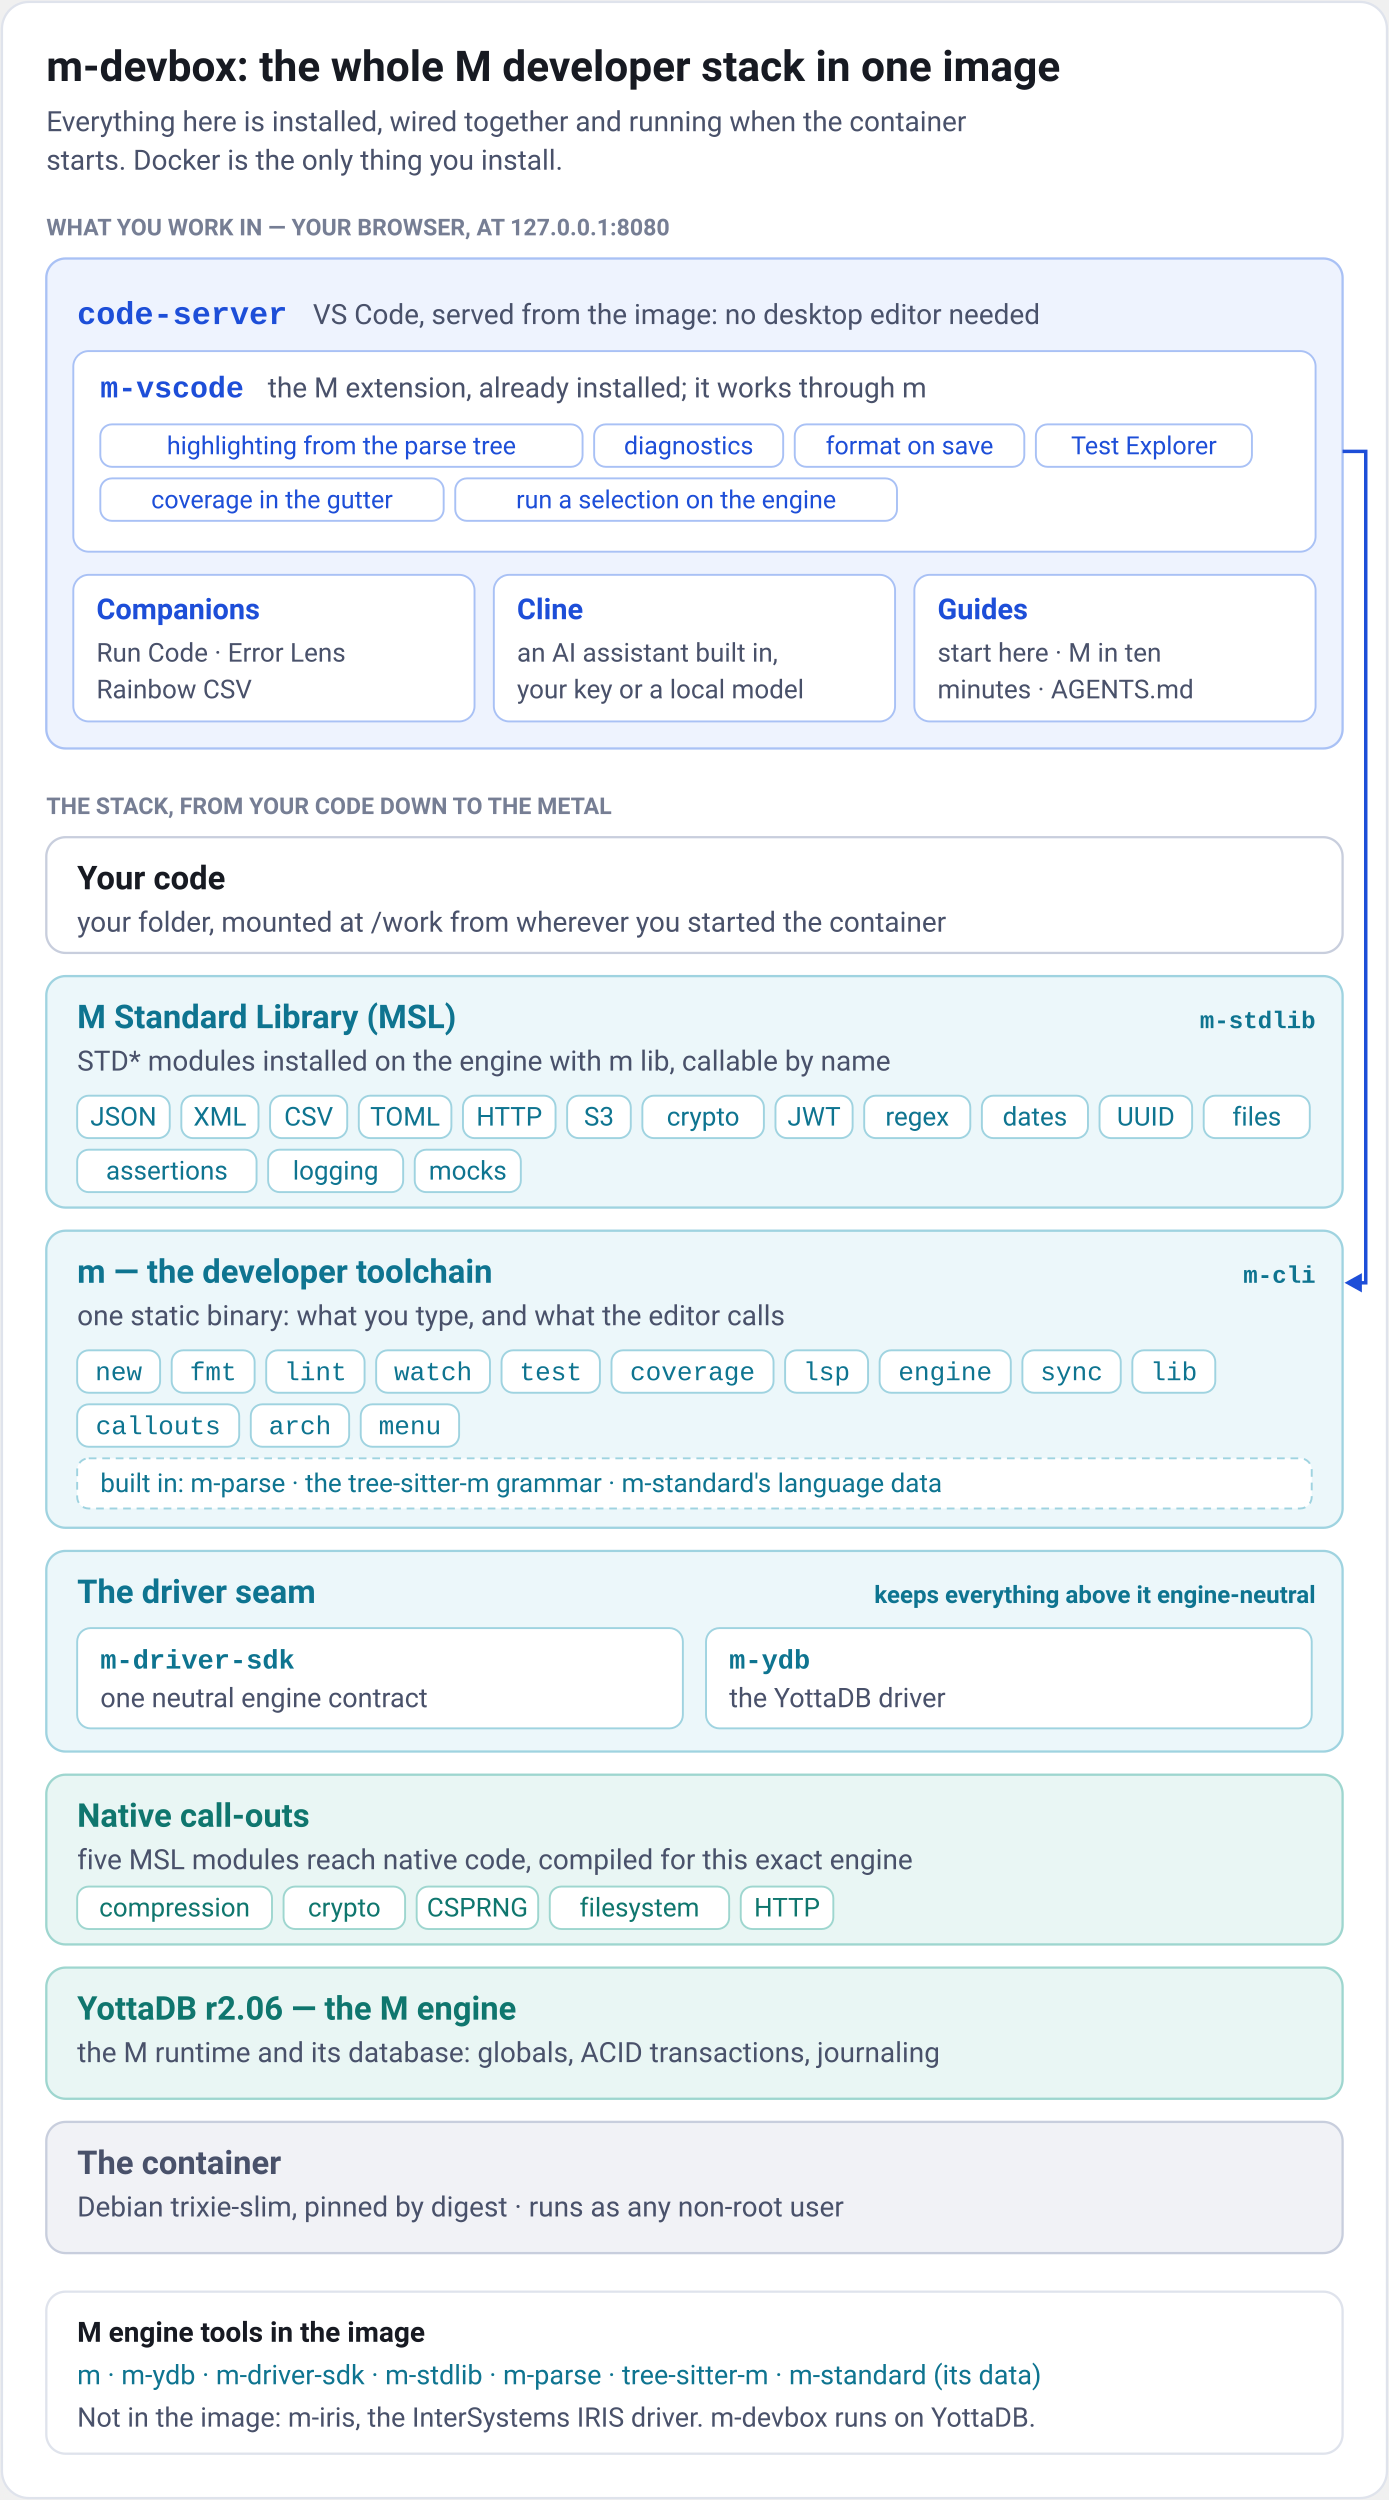
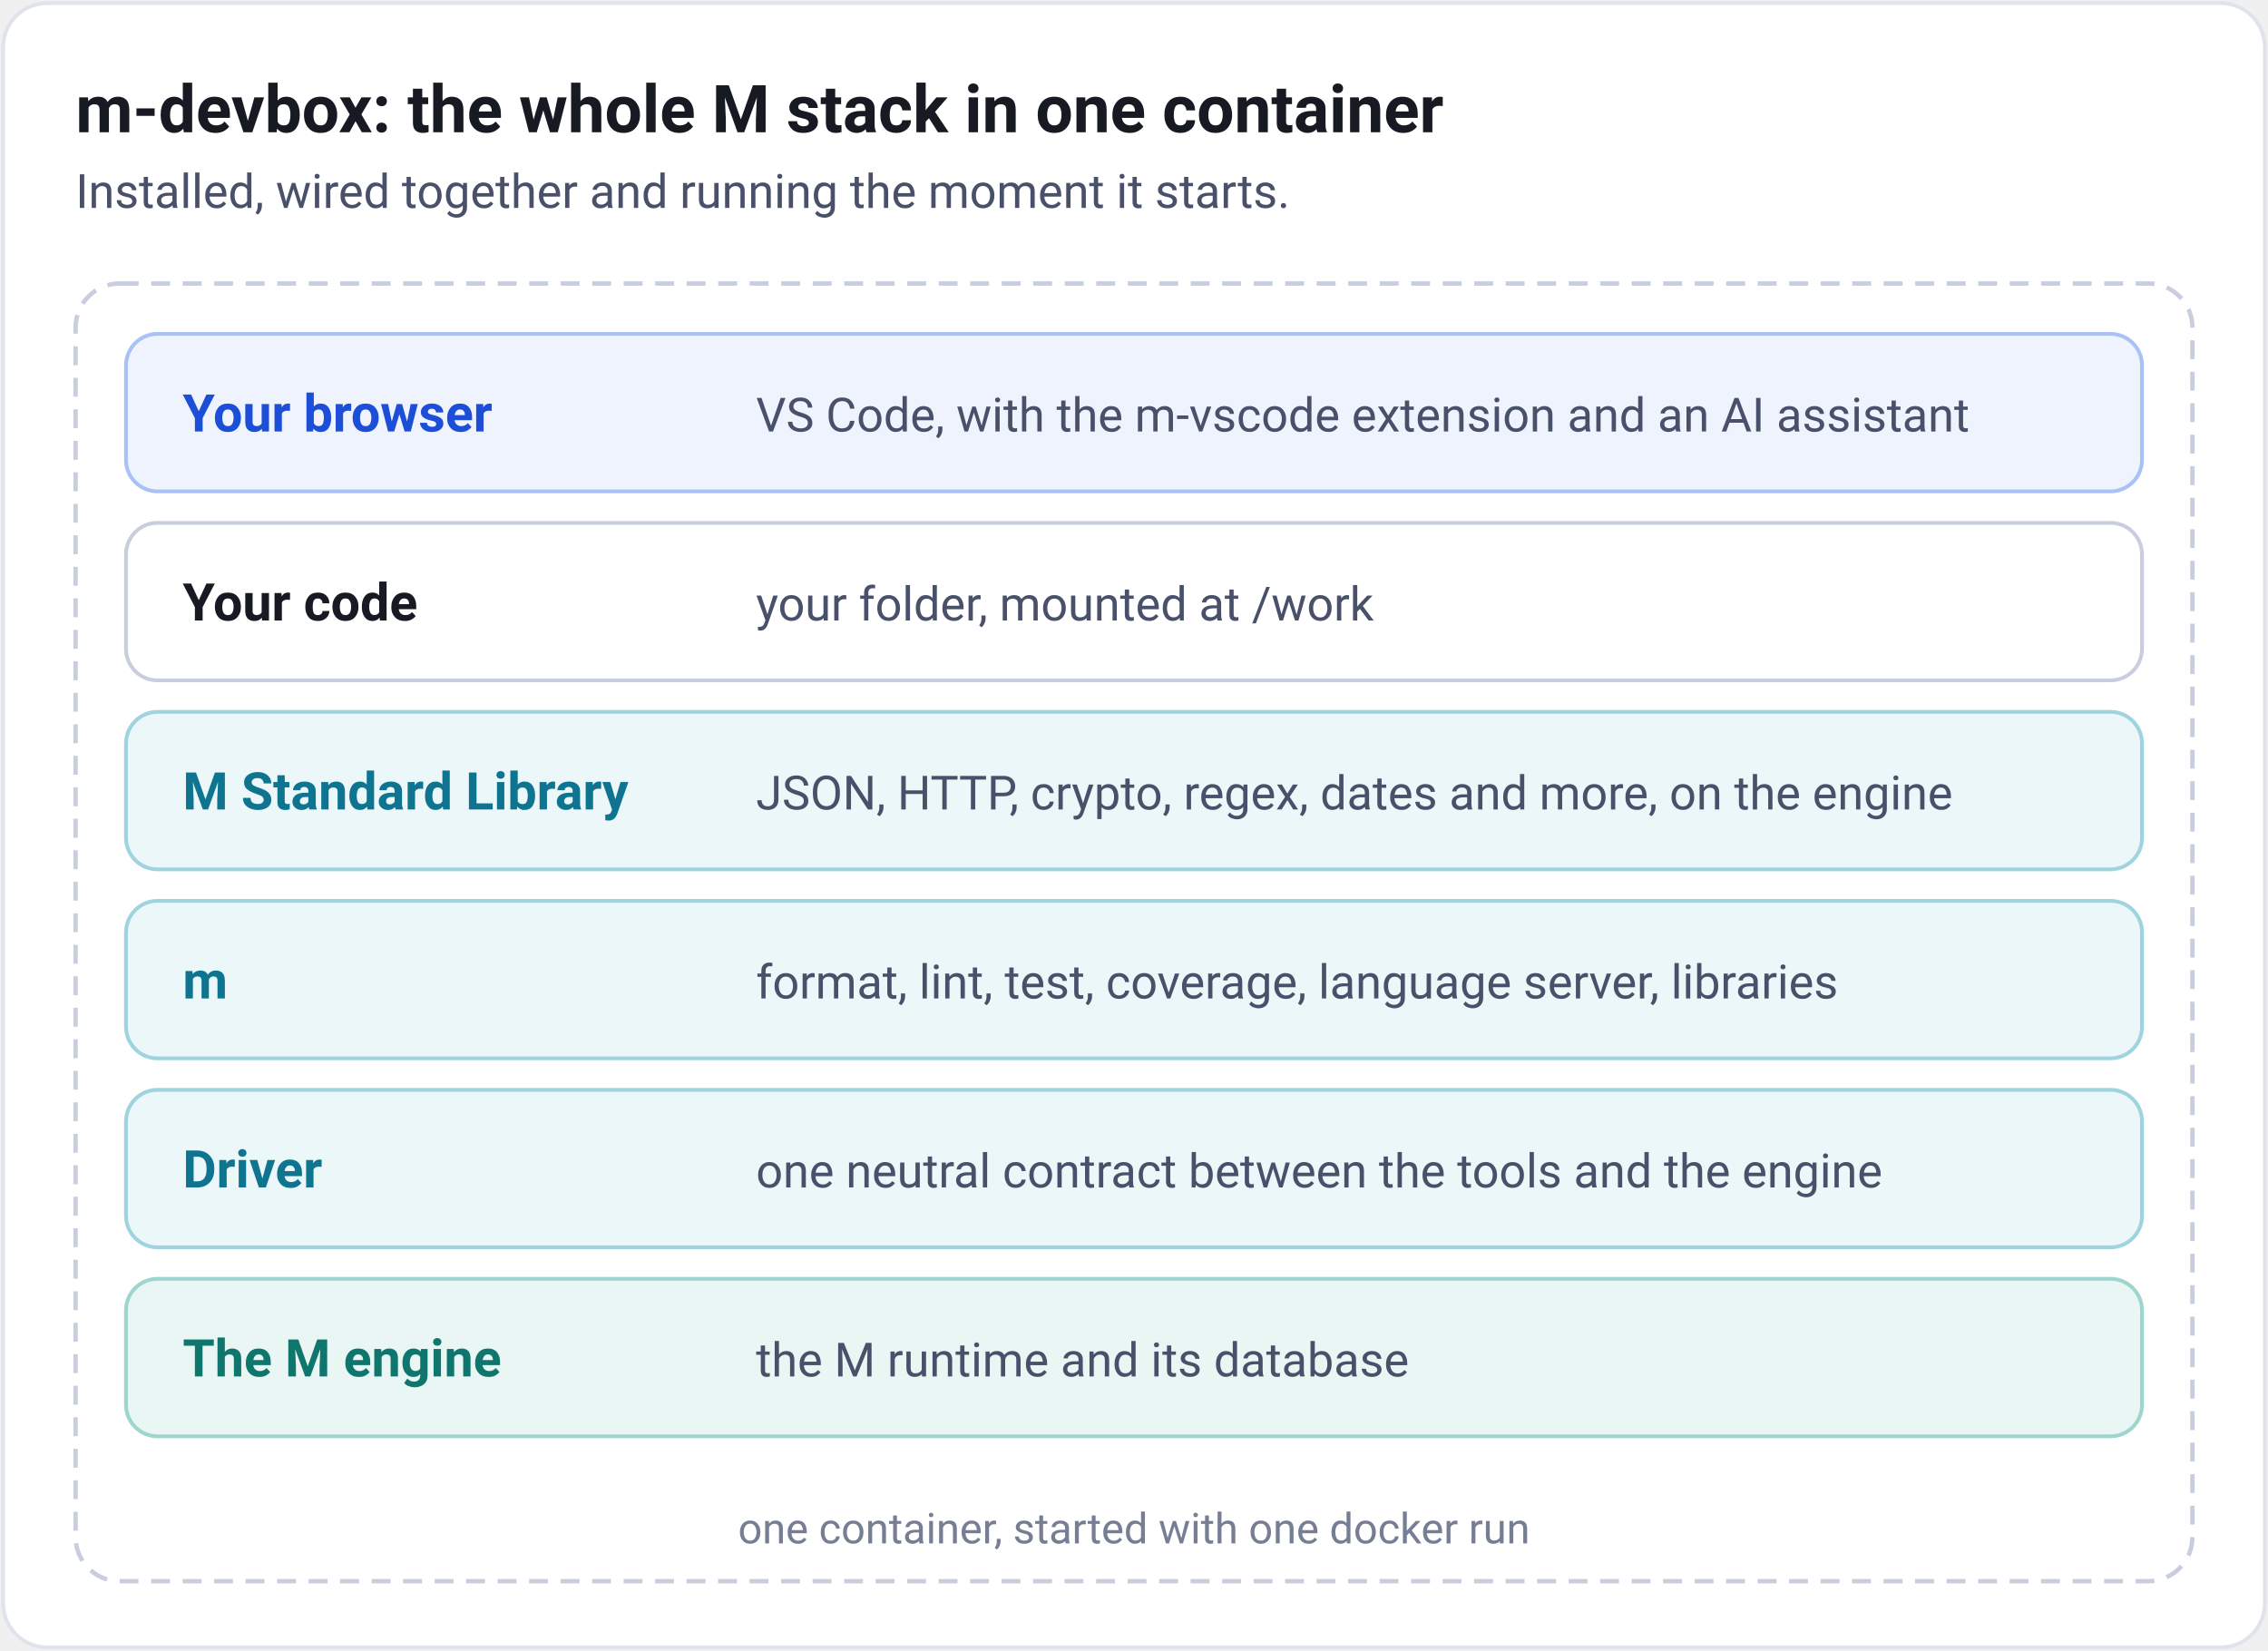
- <svg xmlns="http://www.w3.org/2000/svg" viewBox="0 0 720 1296" width="720" height="1296" role="img" aria-labelledby="ttl dsc">
-   <rect x="1" y="1" width="718" height="1294" rx="14" fill="#ffffff" stroke="#dfe3ec" stroke-width="1.2" />
-   <text x="24.0" y="42.0" font-family="system-ui, -apple-system, 'Segoe UI', Roboto, 'Helvetica Neue', Arial, sans-serif" font-size="22" font-weight="700" fill="#171a22" text-anchor="start">m-devbox: the whole M developer stack in one image</text>
-   <text x="24.0" y="68.0" font-family="system-ui, -apple-system, 'Segoe UI', Roboto, 'Helvetica Neue', Arial, sans-serif" font-size="14.5" font-weight="400" fill="#49516a" text-anchor="start">Everything here is installed, wired together and running when the container</text>
-   <text x="24.0" y="88.0" font-family="system-ui, -apple-system, 'Segoe UI', Roboto, 'Helvetica Neue', Arial, sans-serif" font-size="14.5" font-weight="400" fill="#49516a" text-anchor="start">starts. Docker is the only thing you install.</text>
-   <text x="24.0" y="122.0" font-family="system-ui, -apple-system, 'Segoe UI', Roboto, 'Helvetica Neue', Arial, sans-serif" font-size="12" font-weight="700" fill="#767e94" text-anchor="start">WHAT YOU WORK IN — YOUR BROWSER, AT 127.0.0.1:8080</text>
-   <rect x="24" y="134" width="672" height="254.0" rx="10" fill="#eef3fe" stroke="#a9c1f5" stroke-width="1.2" />
-   <text x="40.0" y="168.0" font-family="ui-monospace, SFMono-Regular, Menlo, Consolas, 'Liberation Mono', monospace" font-size="16.5" font-weight="700" fill="#1d4ed8" text-anchor="start">code-server</text>
-   <text x="162.2" y="168.0" font-family="system-ui, -apple-system, 'Segoe UI', Roboto, 'Helvetica Neue', Arial, sans-serif" font-size="14.5" font-weight="400" fill="#49516a" text-anchor="start">VS Code, served from the image: no desktop editor needed</text>
-   <rect x="38.0" y="182.0" width="644.0" height="104.0" rx="8" fill="#ffffff" stroke="#a9c1f5" stroke-width="1" />
-   <text x="52.0" y="206.0" font-family="ui-monospace, SFMono-Regular, Menlo, Consolas, 'Liberation Mono', monospace" font-size="15.5" font-weight="700" fill="#1d4ed8" text-anchor="start">m-vscode</text>
-   <text x="138.8" y="206.0" font-family="system-ui, -apple-system, 'Segoe UI', Roboto, 'Helvetica Neue', Arial, sans-serif" font-size="14.5" font-weight="400" fill="#49516a" text-anchor="start">the M extension, already installed; it works through m</text>
-   <rect x="52.0" y="220.0" width="250.0" height="22.0" rx="6" fill="#ffffff" stroke="#a9c1f5" stroke-width="1" />
-   <text x="177.0" y="235.5" font-family="system-ui, -apple-system, 'Segoe UI', Roboto, 'Helvetica Neue', Arial, sans-serif" font-size="13" font-weight="400" fill="#1d4ed8" text-anchor="middle">highlighting from the parse tree</text>
-   <rect x="308.0" y="220.0" width="98.0" height="22.0" rx="6" fill="#ffffff" stroke="#a9c1f5" stroke-width="1" />
-   <text x="357.0" y="235.5" font-family="system-ui, -apple-system, 'Segoe UI', Roboto, 'Helvetica Neue', Arial, sans-serif" font-size="13" font-weight="400" fill="#1d4ed8" text-anchor="middle">diagnostics</text>
-   <rect x="412.0" y="220.0" width="119.0" height="22.0" rx="6" fill="#ffffff" stroke="#a9c1f5" stroke-width="1" />
-   <text x="471.5" y="235.5" font-family="system-ui, -apple-system, 'Segoe UI', Roboto, 'Helvetica Neue', Arial, sans-serif" font-size="13" font-weight="400" fill="#1d4ed8" text-anchor="middle">format on save</text>
-   <rect x="537.0" y="220.0" width="112.0" height="22.0" rx="6" fill="#ffffff" stroke="#a9c1f5" stroke-width="1" />
-   <text x="593.0" y="235.5" font-family="system-ui, -apple-system, 'Segoe UI', Roboto, 'Helvetica Neue', Arial, sans-serif" font-size="13" font-weight="400" fill="#1d4ed8" text-anchor="middle">Test Explorer</text>
-   <rect x="52.0" y="248.0" width="178.0" height="22.0" rx="6" fill="#ffffff" stroke="#a9c1f5" stroke-width="1" />
-   <text x="141.0" y="263.5" font-family="system-ui, -apple-system, 'Segoe UI', Roboto, 'Helvetica Neue', Arial, sans-serif" font-size="13" font-weight="400" fill="#1d4ed8" text-anchor="middle">coverage in the gutter</text>
-   <rect x="236.0" y="248.0" width="229.0" height="22.0" rx="6" fill="#ffffff" stroke="#a9c1f5" stroke-width="1" />
-   <text x="350.5" y="263.5" font-family="system-ui, -apple-system, 'Segoe UI', Roboto, 'Helvetica Neue', Arial, sans-serif" font-size="13" font-weight="400" fill="#1d4ed8" text-anchor="middle">run a selection on the engine</text>
-   <rect x="38.0" y="298.0" width="208.0" height="76.0" rx="8" fill="#ffffff" stroke="#a9c1f5" stroke-width="1" />
-   <text x="50.0" y="321.0" font-family="system-ui, -apple-system, 'Segoe UI', Roboto, 'Helvetica Neue', Arial, sans-serif" font-size="15" font-weight="700" fill="#1d4ed8" text-anchor="start">Companions</text>
-   <text x="50.0" y="343.0" font-family="system-ui, -apple-system, 'Segoe UI', Roboto, 'Helvetica Neue', Arial, sans-serif" font-size="13.5" font-weight="400" fill="#49516a" text-anchor="start">Run Code · Error Lens</text>
-   <text x="50.0" y="362.0" font-family="system-ui, -apple-system, 'Segoe UI', Roboto, 'Helvetica Neue', Arial, sans-serif" font-size="13.5" font-weight="400" fill="#49516a" text-anchor="start">Rainbow CSV</text>
-   <rect x="256.0" y="298.0" width="208.0" height="76.0" rx="8" fill="#ffffff" stroke="#a9c1f5" stroke-width="1" />
-   <text x="268.0" y="321.0" font-family="system-ui, -apple-system, 'Segoe UI', Roboto, 'Helvetica Neue', Arial, sans-serif" font-size="15" font-weight="700" fill="#1d4ed8" text-anchor="start">Cline</text>
-   <text x="268.0" y="343.0" font-family="system-ui, -apple-system, 'Segoe UI', Roboto, 'Helvetica Neue', Arial, sans-serif" font-size="13.5" font-weight="400" fill="#49516a" text-anchor="start">an AI assistant built in,</text>
-   <text x="268.0" y="362.0" font-family="system-ui, -apple-system, 'Segoe UI', Roboto, 'Helvetica Neue', Arial, sans-serif" font-size="13.5" font-weight="400" fill="#49516a" text-anchor="start">your key or a local model</text>
-   <rect x="474.0" y="298.0" width="208.0" height="76.0" rx="8" fill="#ffffff" stroke="#a9c1f5" stroke-width="1" />
-   <text x="486.0" y="321.0" font-family="system-ui, -apple-system, 'Segoe UI', Roboto, 'Helvetica Neue', Arial, sans-serif" font-size="15" font-weight="700" fill="#1d4ed8" text-anchor="start">Guides</text>
-   <text x="486.0" y="343.0" font-family="system-ui, -apple-system, 'Segoe UI', Roboto, 'Helvetica Neue', Arial, sans-serif" font-size="13.5" font-weight="400" fill="#49516a" text-anchor="start">start here · M in ten</text>
-   <text x="486.0" y="362.0" font-family="system-ui, -apple-system, 'Segoe UI', Roboto, 'Helvetica Neue', Arial, sans-serif" font-size="13.5" font-weight="400" fill="#49516a" text-anchor="start">minutes · AGENTS.md</text>
-   <text x="24.0" y="422.0" font-family="system-ui, -apple-system, 'Segoe UI', Roboto, 'Helvetica Neue', Arial, sans-serif" font-size="12" font-weight="700" fill="#767e94" text-anchor="start">THE STACK, FROM YOUR CODE DOWN TO THE METAL</text>
-   <rect x="24.0" y="434.0" width="672.0" height="60.0" rx="10" fill="#ffffff" stroke="#c8cedd" stroke-width="1.2" />
-   <text x="40.0" y="461.0" font-family="system-ui, -apple-system, 'Segoe UI', Roboto, 'Helvetica Neue', Arial, sans-serif" font-size="17" font-weight="700" fill="#171a22" text-anchor="start">Your code</text>
-   <text x="40.0" y="483.0" font-family="system-ui, -apple-system, 'Segoe UI', Roboto, 'Helvetica Neue', Arial, sans-serif" font-size="14.5" font-weight="400" fill="#49516a" text-anchor="start">your folder, mounted at /work from wherever you started the container</text>
-   <rect x="24.0" y="506.0" width="672.0" height="120.0" rx="10" fill="#ecf7fa" stroke="#9fd3e0" stroke-width="1.2" />
-   <text x="40.0" y="533.0" font-family="system-ui, -apple-system, 'Segoe UI', Roboto, 'Helvetica Neue', Arial, sans-serif" font-size="17" font-weight="700" fill="#0e7490" text-anchor="start">M Standard Library (MSL)</text>
-   <text x="682.0" y="533.0" font-family="ui-monospace, SFMono-Regular, Menlo, Consolas, 'Liberation Mono', monospace" font-size="12.5" font-weight="600" fill="#0e7490" text-anchor="end">m-stdlib</text>
-   <text x="40.0" y="555.0" font-family="system-ui, -apple-system, 'Segoe UI', Roboto, 'Helvetica Neue', Arial, sans-serif" font-size="14.5" font-weight="400" fill="#49516a" text-anchor="start">STD* modules installed on the engine with m lib, callable by name</text>
-   <rect x="40.0" y="568.0" width="48.0" height="22.0" rx="6" fill="#ffffff" stroke="#9fd3e0" stroke-width="1" />
-   <text x="64.0" y="583.5" font-family="system-ui, -apple-system, 'Segoe UI', Roboto, 'Helvetica Neue', Arial, sans-serif" font-size="13.5" font-weight="400" fill="#0e7490" text-anchor="middle">JSON</text>
-   <rect x="94.0" y="568.0" width="40.0" height="22.0" rx="6" fill="#ffffff" stroke="#9fd3e0" stroke-width="1" />
-   <text x="114.0" y="583.5" font-family="system-ui, -apple-system, 'Segoe UI', Roboto, 'Helvetica Neue', Arial, sans-serif" font-size="13.5" font-weight="400" fill="#0e7490" text-anchor="middle">XML</text>
-   <rect x="140.0" y="568.0" width="40.0" height="22.0" rx="6" fill="#ffffff" stroke="#9fd3e0" stroke-width="1" />
-   <text x="160.0" y="583.5" font-family="system-ui, -apple-system, 'Segoe UI', Roboto, 'Helvetica Neue', Arial, sans-serif" font-size="13.5" font-weight="400" fill="#0e7490" text-anchor="middle">CSV</text>
-   <rect x="186.0" y="568.0" width="48.0" height="22.0" rx="6" fill="#ffffff" stroke="#9fd3e0" stroke-width="1" />
-   <text x="210.0" y="583.5" font-family="system-ui, -apple-system, 'Segoe UI', Roboto, 'Helvetica Neue', Arial, sans-serif" font-size="13.5" font-weight="400" fill="#0e7490" text-anchor="middle">TOML</text>
-   <rect x="240.0" y="568.0" width="48.0" height="22.0" rx="6" fill="#ffffff" stroke="#9fd3e0" stroke-width="1" />
-   <text x="264.0" y="583.5" font-family="system-ui, -apple-system, 'Segoe UI', Roboto, 'Helvetica Neue', Arial, sans-serif" font-size="13.5" font-weight="400" fill="#0e7490" text-anchor="middle">HTTP</text>
-   <rect x="294.0" y="568.0" width="33.0" height="22.0" rx="6" fill="#ffffff" stroke="#9fd3e0" stroke-width="1" />
-   <text x="310.5" y="583.5" font-family="system-ui, -apple-system, 'Segoe UI', Roboto, 'Helvetica Neue', Arial, sans-serif" font-size="13.5" font-weight="400" fill="#0e7490" text-anchor="middle">S3</text>
-   <rect x="333.0" y="568.0" width="63.0" height="22.0" rx="6" fill="#ffffff" stroke="#9fd3e0" stroke-width="1" />
-   <text x="364.5" y="583.5" font-family="system-ui, -apple-system, 'Segoe UI', Roboto, 'Helvetica Neue', Arial, sans-serif" font-size="13.5" font-weight="400" fill="#0e7490" text-anchor="middle">crypto</text>
-   <rect x="402.0" y="568.0" width="40.0" height="22.0" rx="6" fill="#ffffff" stroke="#9fd3e0" stroke-width="1" />
-   <text x="422.0" y="583.5" font-family="system-ui, -apple-system, 'Segoe UI', Roboto, 'Helvetica Neue', Arial, sans-serif" font-size="13.5" font-weight="400" fill="#0e7490" text-anchor="middle">JWT</text>
-   <rect x="448.0" y="568.0" width="55.0" height="22.0" rx="6" fill="#ffffff" stroke="#9fd3e0" stroke-width="1" />
-   <text x="475.5" y="583.5" font-family="system-ui, -apple-system, 'Segoe UI', Roboto, 'Helvetica Neue', Arial, sans-serif" font-size="13.5" font-weight="400" fill="#0e7490" text-anchor="middle">regex</text>
-   <rect x="509.0" y="568.0" width="55.0" height="22.0" rx="6" fill="#ffffff" stroke="#9fd3e0" stroke-width="1" />
-   <text x="536.5" y="583.5" font-family="system-ui, -apple-system, 'Segoe UI', Roboto, 'Helvetica Neue', Arial, sans-serif" font-size="13.5" font-weight="400" fill="#0e7490" text-anchor="middle">dates</text>
-   <rect x="570.0" y="568.0" width="48.0" height="22.0" rx="6" fill="#ffffff" stroke="#9fd3e0" stroke-width="1" />
-   <text x="594.0" y="583.5" font-family="system-ui, -apple-system, 'Segoe UI', Roboto, 'Helvetica Neue', Arial, sans-serif" font-size="13.5" font-weight="400" fill="#0e7490" text-anchor="middle">UUID</text>
-   <rect x="624.0" y="568.0" width="55.0" height="22.0" rx="6" fill="#ffffff" stroke="#9fd3e0" stroke-width="1" />
-   <text x="651.5" y="583.5" font-family="system-ui, -apple-system, 'Segoe UI', Roboto, 'Helvetica Neue', Arial, sans-serif" font-size="13.5" font-weight="400" fill="#0e7490" text-anchor="middle">files</text>
-   <rect x="40.0" y="596.0" width="93.0" height="22.0" rx="6" fill="#ffffff" stroke="#9fd3e0" stroke-width="1" />
-   <text x="86.5" y="611.5" font-family="system-ui, -apple-system, 'Segoe UI', Roboto, 'Helvetica Neue', Arial, sans-serif" font-size="13.5" font-weight="400" fill="#0e7490" text-anchor="middle">assertions</text>
-   <rect x="139.0" y="596.0" width="70.0" height="22.0" rx="6" fill="#ffffff" stroke="#9fd3e0" stroke-width="1" />
-   <text x="174.0" y="611.5" font-family="system-ui, -apple-system, 'Segoe UI', Roboto, 'Helvetica Neue', Arial, sans-serif" font-size="13.5" font-weight="400" fill="#0e7490" text-anchor="middle">logging</text>
-   <rect x="215.0" y="596.0" width="55.0" height="22.0" rx="6" fill="#ffffff" stroke="#9fd3e0" stroke-width="1" />
-   <text x="242.5" y="611.5" font-family="system-ui, -apple-system, 'Segoe UI', Roboto, 'Helvetica Neue', Arial, sans-serif" font-size="13.5" font-weight="400" fill="#0e7490" text-anchor="middle">mocks</text>
-   <rect x="24.0" y="638.0" width="672.0" height="154.0" rx="10" fill="#ecf7fa" stroke="#9fd3e0" stroke-width="1.2" />
-   <text x="40.0" y="665.0" font-family="system-ui, -apple-system, 'Segoe UI', Roboto, 'Helvetica Neue', Arial, sans-serif" font-size="17" font-weight="700" fill="#0e7490" text-anchor="start">m — the developer toolchain</text>
-   <text x="682.0" y="665.0" font-family="ui-monospace, SFMono-Regular, Menlo, Consolas, 'Liberation Mono', monospace" font-size="12.5" font-weight="600" fill="#0e7490" text-anchor="end">m-cli</text>
-   <text x="40.0" y="687.0" font-family="system-ui, -apple-system, 'Segoe UI', Roboto, 'Helvetica Neue', Arial, sans-serif" font-size="14.5" font-weight="400" fill="#49516a" text-anchor="start">one static binary: what you type, and what the editor calls</text>
-   <rect x="40.0" y="700.0" width="43.0" height="22.0" rx="6" fill="#ffffff" stroke="#9fd3e0" stroke-width="1" />
-   <text x="61.5" y="715.5" font-family="ui-monospace, SFMono-Regular, Menlo, Consolas, 'Liberation Mono', monospace" font-size="13.5" font-weight="400" fill="#0e7490" text-anchor="middle">new</text>
-   <rect x="89.0" y="700.0" width="43.0" height="22.0" rx="6" fill="#ffffff" stroke="#9fd3e0" stroke-width="1" />
-   <text x="110.5" y="715.5" font-family="ui-monospace, SFMono-Regular, Menlo, Consolas, 'Liberation Mono', monospace" font-size="13.5" font-weight="400" fill="#0e7490" text-anchor="middle">fmt</text>
-   <rect x="138.0" y="700.0" width="51.0" height="22.0" rx="6" fill="#ffffff" stroke="#9fd3e0" stroke-width="1" />
-   <text x="163.5" y="715.5" font-family="ui-monospace, SFMono-Regular, Menlo, Consolas, 'Liberation Mono', monospace" font-size="13.5" font-weight="400" fill="#0e7490" text-anchor="middle">lint</text>
-   <rect x="195.0" y="700.0" width="59.0" height="22.0" rx="6" fill="#ffffff" stroke="#9fd3e0" stroke-width="1" />
-   <text x="224.5" y="715.5" font-family="ui-monospace, SFMono-Regular, Menlo, Consolas, 'Liberation Mono', monospace" font-size="13.5" font-weight="400" fill="#0e7490" text-anchor="middle">watch</text>
-   <rect x="260.0" y="700.0" width="51.0" height="22.0" rx="6" fill="#ffffff" stroke="#9fd3e0" stroke-width="1" />
-   <text x="285.5" y="715.5" font-family="ui-monospace, SFMono-Regular, Menlo, Consolas, 'Liberation Mono', monospace" font-size="13.5" font-weight="400" fill="#0e7490" text-anchor="middle">test</text>
-   <rect x="317.0" y="700.0" width="84.0" height="22.0" rx="6" fill="#ffffff" stroke="#9fd3e0" stroke-width="1" />
-   <text x="359.0" y="715.5" font-family="ui-monospace, SFMono-Regular, Menlo, Consolas, 'Liberation Mono', monospace" font-size="13.5" font-weight="400" fill="#0e7490" text-anchor="middle">coverage</text>
-   <rect x="407.0" y="700.0" width="43.0" height="22.0" rx="6" fill="#ffffff" stroke="#9fd3e0" stroke-width="1" />
-   <text x="428.5" y="715.5" font-family="ui-monospace, SFMono-Regular, Menlo, Consolas, 'Liberation Mono', monospace" font-size="13.5" font-weight="400" fill="#0e7490" text-anchor="middle">lsp</text>
-   <rect x="456.0" y="700.0" width="68.0" height="22.0" rx="6" fill="#ffffff" stroke="#9fd3e0" stroke-width="1" />
-   <text x="490.0" y="715.5" font-family="ui-monospace, SFMono-Regular, Menlo, Consolas, 'Liberation Mono', monospace" font-size="13.5" font-weight="400" fill="#0e7490" text-anchor="middle">engine</text>
-   <rect x="530.0" y="700.0" width="51.0" height="22.0" rx="6" fill="#ffffff" stroke="#9fd3e0" stroke-width="1" />
-   <text x="555.5" y="715.5" font-family="ui-monospace, SFMono-Regular, Menlo, Consolas, 'Liberation Mono', monospace" font-size="13.5" font-weight="400" fill="#0e7490" text-anchor="middle">sync</text>
-   <rect x="587.0" y="700.0" width="43.0" height="22.0" rx="6" fill="#ffffff" stroke="#9fd3e0" stroke-width="1" />
-   <text x="608.5" y="715.5" font-family="ui-monospace, SFMono-Regular, Menlo, Consolas, 'Liberation Mono', monospace" font-size="13.5" font-weight="400" fill="#0e7490" text-anchor="middle">lib</text>
-   <rect x="40.0" y="728.0" width="84.0" height="22.0" rx="6" fill="#ffffff" stroke="#9fd3e0" stroke-width="1" />
-   <text x="82.0" y="743.5" font-family="ui-monospace, SFMono-Regular, Menlo, Consolas, 'Liberation Mono', monospace" font-size="13.5" font-weight="400" fill="#0e7490" text-anchor="middle">callouts</text>
-   <rect x="130.0" y="728.0" width="51.0" height="22.0" rx="6" fill="#ffffff" stroke="#9fd3e0" stroke-width="1" />
-   <text x="155.5" y="743.5" font-family="ui-monospace, SFMono-Regular, Menlo, Consolas, 'Liberation Mono', monospace" font-size="13.5" font-weight="400" fill="#0e7490" text-anchor="middle">arch</text>
-   <rect x="187.0" y="728.0" width="51.0" height="22.0" rx="6" fill="#ffffff" stroke="#9fd3e0" stroke-width="1" />
-   <text x="212.5" y="743.5" font-family="ui-monospace, SFMono-Regular, Menlo, Consolas, 'Liberation Mono', monospace" font-size="13.5" font-weight="400" fill="#0e7490" text-anchor="middle">menu</text>
-   <rect x="40.0" y="756.0" width="640.0" height="26.0" rx="6" fill="#ffffff" stroke="#9fd3e0" stroke-width="1" stroke-dasharray="4 3" />
-   <text x="52.0" y="773.5" font-family="system-ui, -apple-system, 'Segoe UI', Roboto, 'Helvetica Neue', Arial, sans-serif" font-size="13.5" font-weight="400" fill="#0e7490" text-anchor="start">built in:  m-parse  ·  the tree-sitter-m grammar  ·  m-standard's language data</text>
-   <rect x="24.0" y="804.0" width="672.0" height="104.0" rx="10" fill="#ecf7fa" stroke="#9fd3e0" stroke-width="1.2" />
-   <text x="40.0" y="831.0" font-family="system-ui, -apple-system, 'Segoe UI', Roboto, 'Helvetica Neue', Arial, sans-serif" font-size="17" font-weight="700" fill="#0e7490" text-anchor="start">The driver seam</text>
-   <text x="682.0" y="831.0" font-family="system-ui, -apple-system, 'Segoe UI', Roboto, 'Helvetica Neue', Arial, sans-serif" font-size="12.5" font-weight="600" fill="#0e7490" text-anchor="end">keeps everything above it engine-neutral</text>
-   <rect x="40.0" y="844.0" width="314.0" height="52.0" rx="7" fill="#ffffff" stroke="#9fd3e0" stroke-width="1" />
-   <text x="52.0" y="865.0" font-family="ui-monospace, SFMono-Regular, Menlo, Consolas, 'Liberation Mono', monospace" font-size="14" font-weight="700" fill="#0e7490" text-anchor="start">m-driver-sdk</text>
-   <text x="52.0" y="885.0" font-family="system-ui, -apple-system, 'Segoe UI', Roboto, 'Helvetica Neue', Arial, sans-serif" font-size="14" font-weight="400" fill="#49516a" text-anchor="start">one neutral engine contract</text>
-   <rect x="366.0" y="844.0" width="314.0" height="52.0" rx="7" fill="#ffffff" stroke="#9fd3e0" stroke-width="1" />
-   <text x="378.0" y="865.0" font-family="ui-monospace, SFMono-Regular, Menlo, Consolas, 'Liberation Mono', monospace" font-size="14" font-weight="700" fill="#0e7490" text-anchor="start">m-ydb</text>
-   <text x="378.0" y="885.0" font-family="system-ui, -apple-system, 'Segoe UI', Roboto, 'Helvetica Neue', Arial, sans-serif" font-size="14" font-weight="400" fill="#49516a" text-anchor="start">the YottaDB driver</text>
-   <rect x="24.0" y="920.0" width="672.0" height="88.0" rx="10" fill="#e9f6f4" stroke="#9ed6cf" stroke-width="1.2" />
-   <text x="40.0" y="947.0" font-family="system-ui, -apple-system, 'Segoe UI', Roboto, 'Helvetica Neue', Arial, sans-serif" font-size="17" font-weight="700" fill="#0f766e" text-anchor="start">Native call-outs</text>
-   <text x="40.0" y="969.0" font-family="system-ui, -apple-system, 'Segoe UI', Roboto, 'Helvetica Neue', Arial, sans-serif" font-size="14.5" font-weight="400" fill="#49516a" text-anchor="start">five MSL modules reach native code, compiled for this exact engine</text>
-   <rect x="40.0" y="978.0" width="101.0" height="22.0" rx="6" fill="#ffffff" stroke="#9ed6cf" stroke-width="1" />
-   <text x="90.5" y="993.5" font-family="system-ui, -apple-system, 'Segoe UI', Roboto, 'Helvetica Neue', Arial, sans-serif" font-size="13.5" font-weight="400" fill="#0f766e" text-anchor="middle">compression</text>
-   <rect x="147.0" y="978.0" width="63.0" height="22.0" rx="6" fill="#ffffff" stroke="#9ed6cf" stroke-width="1" />
-   <text x="178.5" y="993.5" font-family="system-ui, -apple-system, 'Segoe UI', Roboto, 'Helvetica Neue', Arial, sans-serif" font-size="13.5" font-weight="400" fill="#0f766e" text-anchor="middle">crypto</text>
-   <rect x="216.0" y="978.0" width="63.0" height="22.0" rx="6" fill="#ffffff" stroke="#9ed6cf" stroke-width="1" />
-   <text x="247.5" y="993.5" font-family="system-ui, -apple-system, 'Segoe UI', Roboto, 'Helvetica Neue', Arial, sans-serif" font-size="13.5" font-weight="400" fill="#0f766e" text-anchor="middle">CSPRNG</text>
-   <rect x="285.0" y="978.0" width="93.0" height="22.0" rx="6" fill="#ffffff" stroke="#9ed6cf" stroke-width="1" />
-   <text x="331.5" y="993.5" font-family="system-ui, -apple-system, 'Segoe UI', Roboto, 'Helvetica Neue', Arial, sans-serif" font-size="13.5" font-weight="400" fill="#0f766e" text-anchor="middle">filesystem</text>
-   <rect x="384.0" y="978.0" width="48.0" height="22.0" rx="6" fill="#ffffff" stroke="#9ed6cf" stroke-width="1" />
-   <text x="408.0" y="993.5" font-family="system-ui, -apple-system, 'Segoe UI', Roboto, 'Helvetica Neue', Arial, sans-serif" font-size="13.5" font-weight="400" fill="#0f766e" text-anchor="middle">HTTP</text>
-   <rect x="24.0" y="1020.0" width="672.0" height="68.0" rx="10" fill="#e9f6f4" stroke="#9ed6cf" stroke-width="1.2" />
-   <text x="40.0" y="1047.0" font-family="system-ui, -apple-system, 'Segoe UI', Roboto, 'Helvetica Neue', Arial, sans-serif" font-size="17" font-weight="700" fill="#0f766e" text-anchor="start">YottaDB r2.06 — the M engine</text>
-   <text x="40.0" y="1069.0" font-family="system-ui, -apple-system, 'Segoe UI', Roboto, 'Helvetica Neue', Arial, sans-serif" font-size="14.5" font-weight="400" fill="#49516a" text-anchor="start">the M runtime and its database: globals, ACID transactions, journaling</text>
-   <rect x="24.0" y="1100.0" width="672.0" height="68.0" rx="10" fill="#f1f2f6" stroke="#c8cedd" stroke-width="1.2" />
-   <text x="40.0" y="1127.0" font-family="system-ui, -apple-system, 'Segoe UI', Roboto, 'Helvetica Neue', Arial, sans-serif" font-size="17" font-weight="700" fill="#49516a" text-anchor="start">The container</text>
-   <text x="40.0" y="1149.0" font-family="system-ui, -apple-system, 'Segoe UI', Roboto, 'Helvetica Neue', Arial, sans-serif" font-size="14.5" font-weight="400" fill="#49516a" text-anchor="start">Debian trixie-slim, pinned by digest · runs as any non-root user</text>
-   <path d="M 696 234 H 708 V 665 H 705" fill="none" stroke="#1d4ed8" stroke-width="1.8" />
-   <path d="M 697 665 l 9 -5 l 0 10 z" fill="#1d4ed8" />
-   <rect x="24.0" y="1188.0" width="672.0" height="84.0" rx="10" fill="#ffffff" stroke="#dfe3ec" stroke-width="1.2" />
-   <text x="40.0" y="1214.0" font-family="system-ui, -apple-system, 'Segoe UI', Roboto, 'Helvetica Neue', Arial, sans-serif" font-size="14.5" font-weight="700" fill="#171a22" text-anchor="start">M engine tools in the image</text>
-   <text x="40.0" y="1236.0" font-family="system-ui, -apple-system, 'Segoe UI', Roboto, 'Helvetica Neue', Arial, sans-serif" font-size="14" font-weight="400" fill="#0e7490" text-anchor="start">m · m-ydb · m-driver-sdk · m-stdlib · m-parse · tree-sitter-m · m-standard (its data)</text>
-   <text x="40.0" y="1258.0" font-family="system-ui, -apple-system, 'Segoe UI', Roboto, 'Helvetica Neue', Arial, sans-serif" font-size="14" font-weight="400" fill="#49516a" text-anchor="start">Not in the image: m-iris, the InterSystems IRIS driver. m-devbox runs on YottaDB.</text>
+ <svg xmlns="http://www.w3.org/2000/svg" viewBox="0 0 720 524" width="720" height="524" role="img" aria-labelledby="ttl dsc">
+   <rect x="1" y="1" width="718" height="522" rx="14" fill="#ffffff" stroke="#dfe3ec" stroke-width="1.2" />
+   <text x="24" y="42" font-family="system-ui, -apple-system, 'Segoe UI', Roboto, 'Helvetica Neue', Arial, sans-serif" font-size="21" font-weight="700" fill="#171a22" text-anchor="start">m-devbox: the whole M stack in one container</text>
+   <text x="24" y="66" font-family="system-ui, -apple-system, 'Segoe UI', Roboto, 'Helvetica Neue', Arial, sans-serif" font-size="15" font-weight="400" fill="#49516a" text-anchor="start">Installed, wired together and running the moment it starts.</text>
+   <rect x="40" y="106" width="640" height="50" rx="10" fill="#eef3fe" stroke="#a9c1f5" stroke-width="1.2" />
+   <text x="58" y="137" font-family="system-ui, -apple-system, 'Segoe UI', Roboto, 'Helvetica Neue', Arial, sans-serif" font-size="16.5" font-weight="700" fill="#1d4ed8" text-anchor="start">Your browser</text>
+   <text x="240" y="137" font-family="system-ui, -apple-system, 'Segoe UI', Roboto, 'Helvetica Neue', Arial, sans-serif" font-size="15" font-weight="400" fill="#49516a" text-anchor="start">VS Code, with the m-vscode extension and an AI assistant</text>
+   <rect x="40" y="166" width="640" height="50" rx="10" fill="#ffffff" stroke="#c8cedd" stroke-width="1.2" />
+   <text x="58" y="197" font-family="system-ui, -apple-system, 'Segoe UI', Roboto, 'Helvetica Neue', Arial, sans-serif" font-size="16.5" font-weight="700" fill="#171a22" text-anchor="start">Your code</text>
+   <text x="240" y="197" font-family="system-ui, -apple-system, 'Segoe UI', Roboto, 'Helvetica Neue', Arial, sans-serif" font-size="15" font-weight="400" fill="#49516a" text-anchor="start">your folder, mounted at /work</text>
+   <rect x="40" y="226" width="640" height="50" rx="10" fill="#ecf7fa" stroke="#9fd3e0" stroke-width="1.2" />
+   <text x="58" y="257" font-family="system-ui, -apple-system, 'Segoe UI', Roboto, 'Helvetica Neue', Arial, sans-serif" font-size="16.5" font-weight="700" fill="#0e7490" text-anchor="start">M Standard Library</text>
+   <text x="240" y="257" font-family="system-ui, -apple-system, 'Segoe UI', Roboto, 'Helvetica Neue', Arial, sans-serif" font-size="15" font-weight="400" fill="#49516a" text-anchor="start">JSON, HTTP, crypto, regex, dates and more, on the engine</text>
+   <rect x="40" y="286" width="640" height="50" rx="10" fill="#ecf7fa" stroke="#9fd3e0" stroke-width="1.2" />
+   <text x="58" y="317" font-family="system-ui, -apple-system, 'Segoe UI', Roboto, 'Helvetica Neue', Arial, sans-serif" font-size="16.5" font-weight="700" fill="#0e7490" text-anchor="start">m</text>
+   <text x="240" y="317" font-family="system-ui, -apple-system, 'Segoe UI', Roboto, 'Helvetica Neue', Arial, sans-serif" font-size="15" font-weight="400" fill="#49516a" text-anchor="start">format, lint, test, coverage, language server, libraries</text>
+   <rect x="40" y="346" width="640" height="50" rx="10" fill="#ecf7fa" stroke="#9fd3e0" stroke-width="1.2" />
+   <text x="58" y="377" font-family="system-ui, -apple-system, 'Segoe UI', Roboto, 'Helvetica Neue', Arial, sans-serif" font-size="16.5" font-weight="700" fill="#0e7490" text-anchor="start">Driver</text>
+   <text x="240" y="377" font-family="system-ui, -apple-system, 'Segoe UI', Roboto, 'Helvetica Neue', Arial, sans-serif" font-size="15" font-weight="400" fill="#49516a" text-anchor="start">one neutral contract between the tools and the engine</text>
+   <rect x="40" y="406" width="640" height="50" rx="10" fill="#e9f6f4" stroke="#9ed6cf" stroke-width="1.2" />
+   <text x="58" y="437" font-family="system-ui, -apple-system, 'Segoe UI', Roboto, 'Helvetica Neue', Arial, sans-serif" font-size="16.5" font-weight="700" fill="#0f766e" text-anchor="start">The M engine</text>
+   <text x="240" y="437" font-family="system-ui, -apple-system, 'Segoe UI', Roboto, 'Helvetica Neue', Arial, sans-serif" font-size="15" font-weight="400" fill="#49516a" text-anchor="start">the M runtime and its database</text>
+   <rect x="24" y="90" width="672" height="412" rx="14" fill="none" stroke="#c8cedd" stroke-width="1.4" stroke-dasharray="6 4" />
+   <text x="360.0" y="490" font-family="system-ui, -apple-system, 'Segoe UI', Roboto, 'Helvetica Neue', Arial, sans-serif" font-size="13.5" font-weight="400" fill="#767e94" text-anchor="middle">one container, started with one docker run</text>
</svg>
